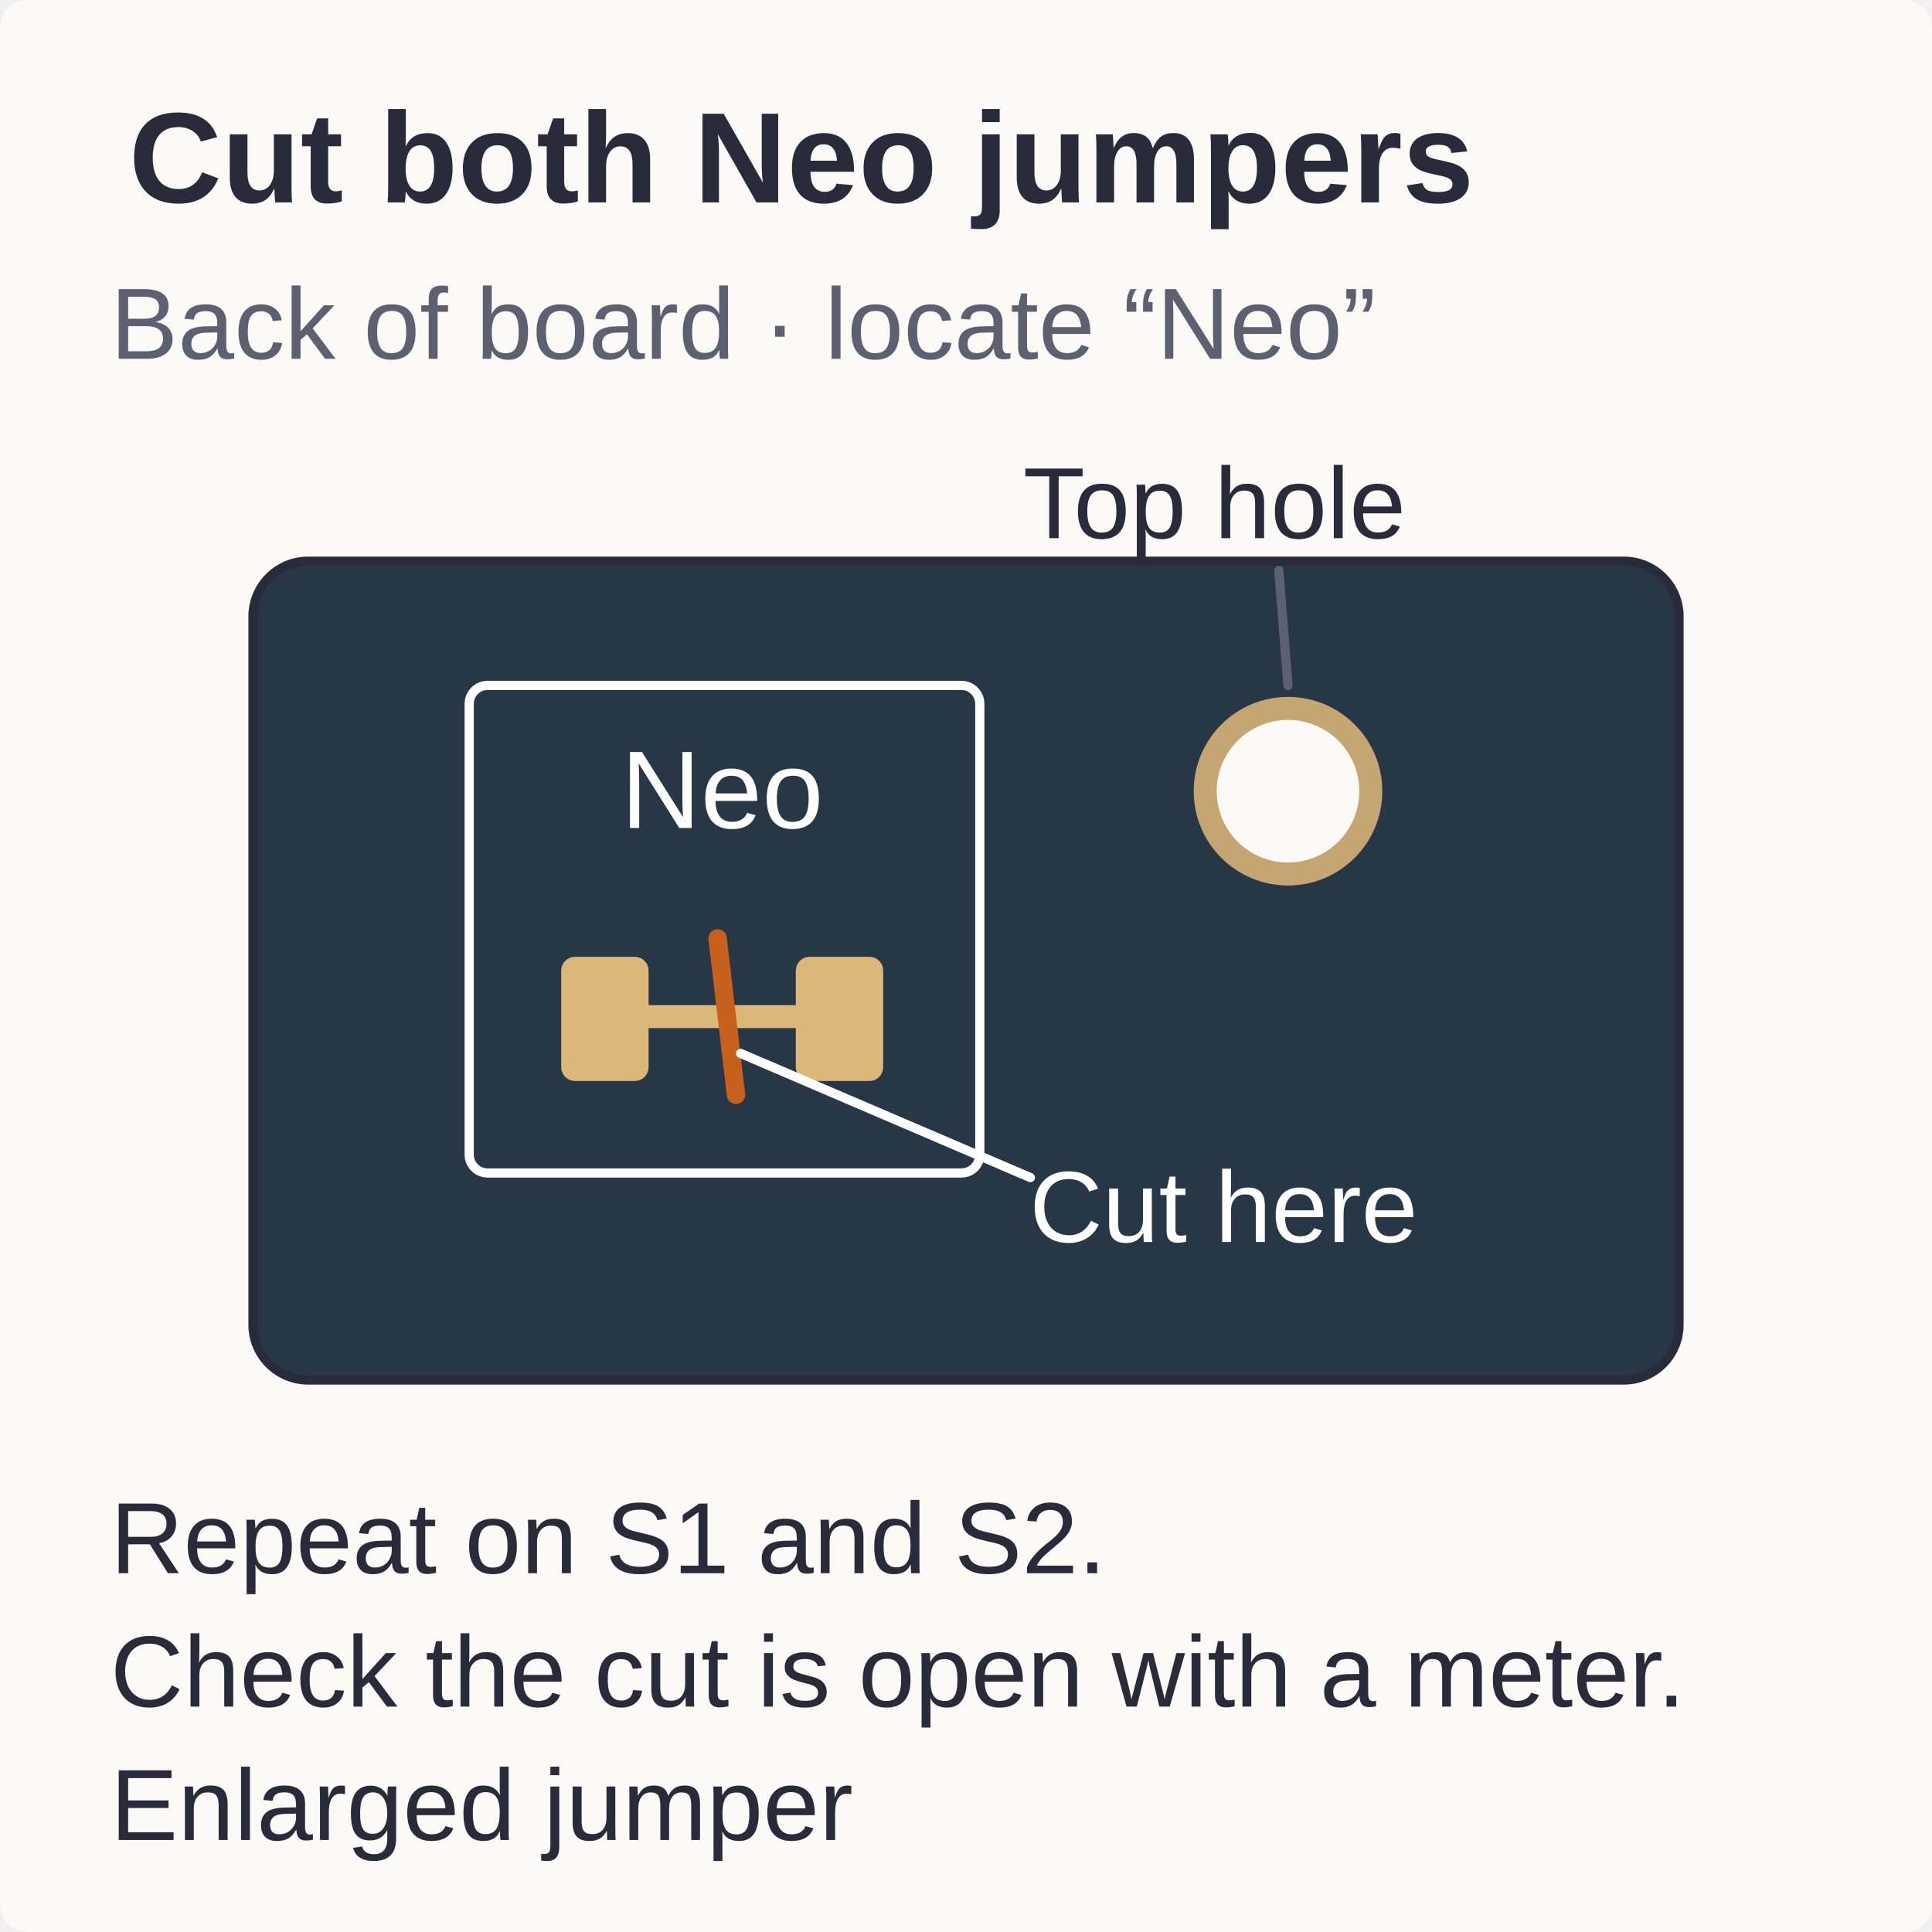
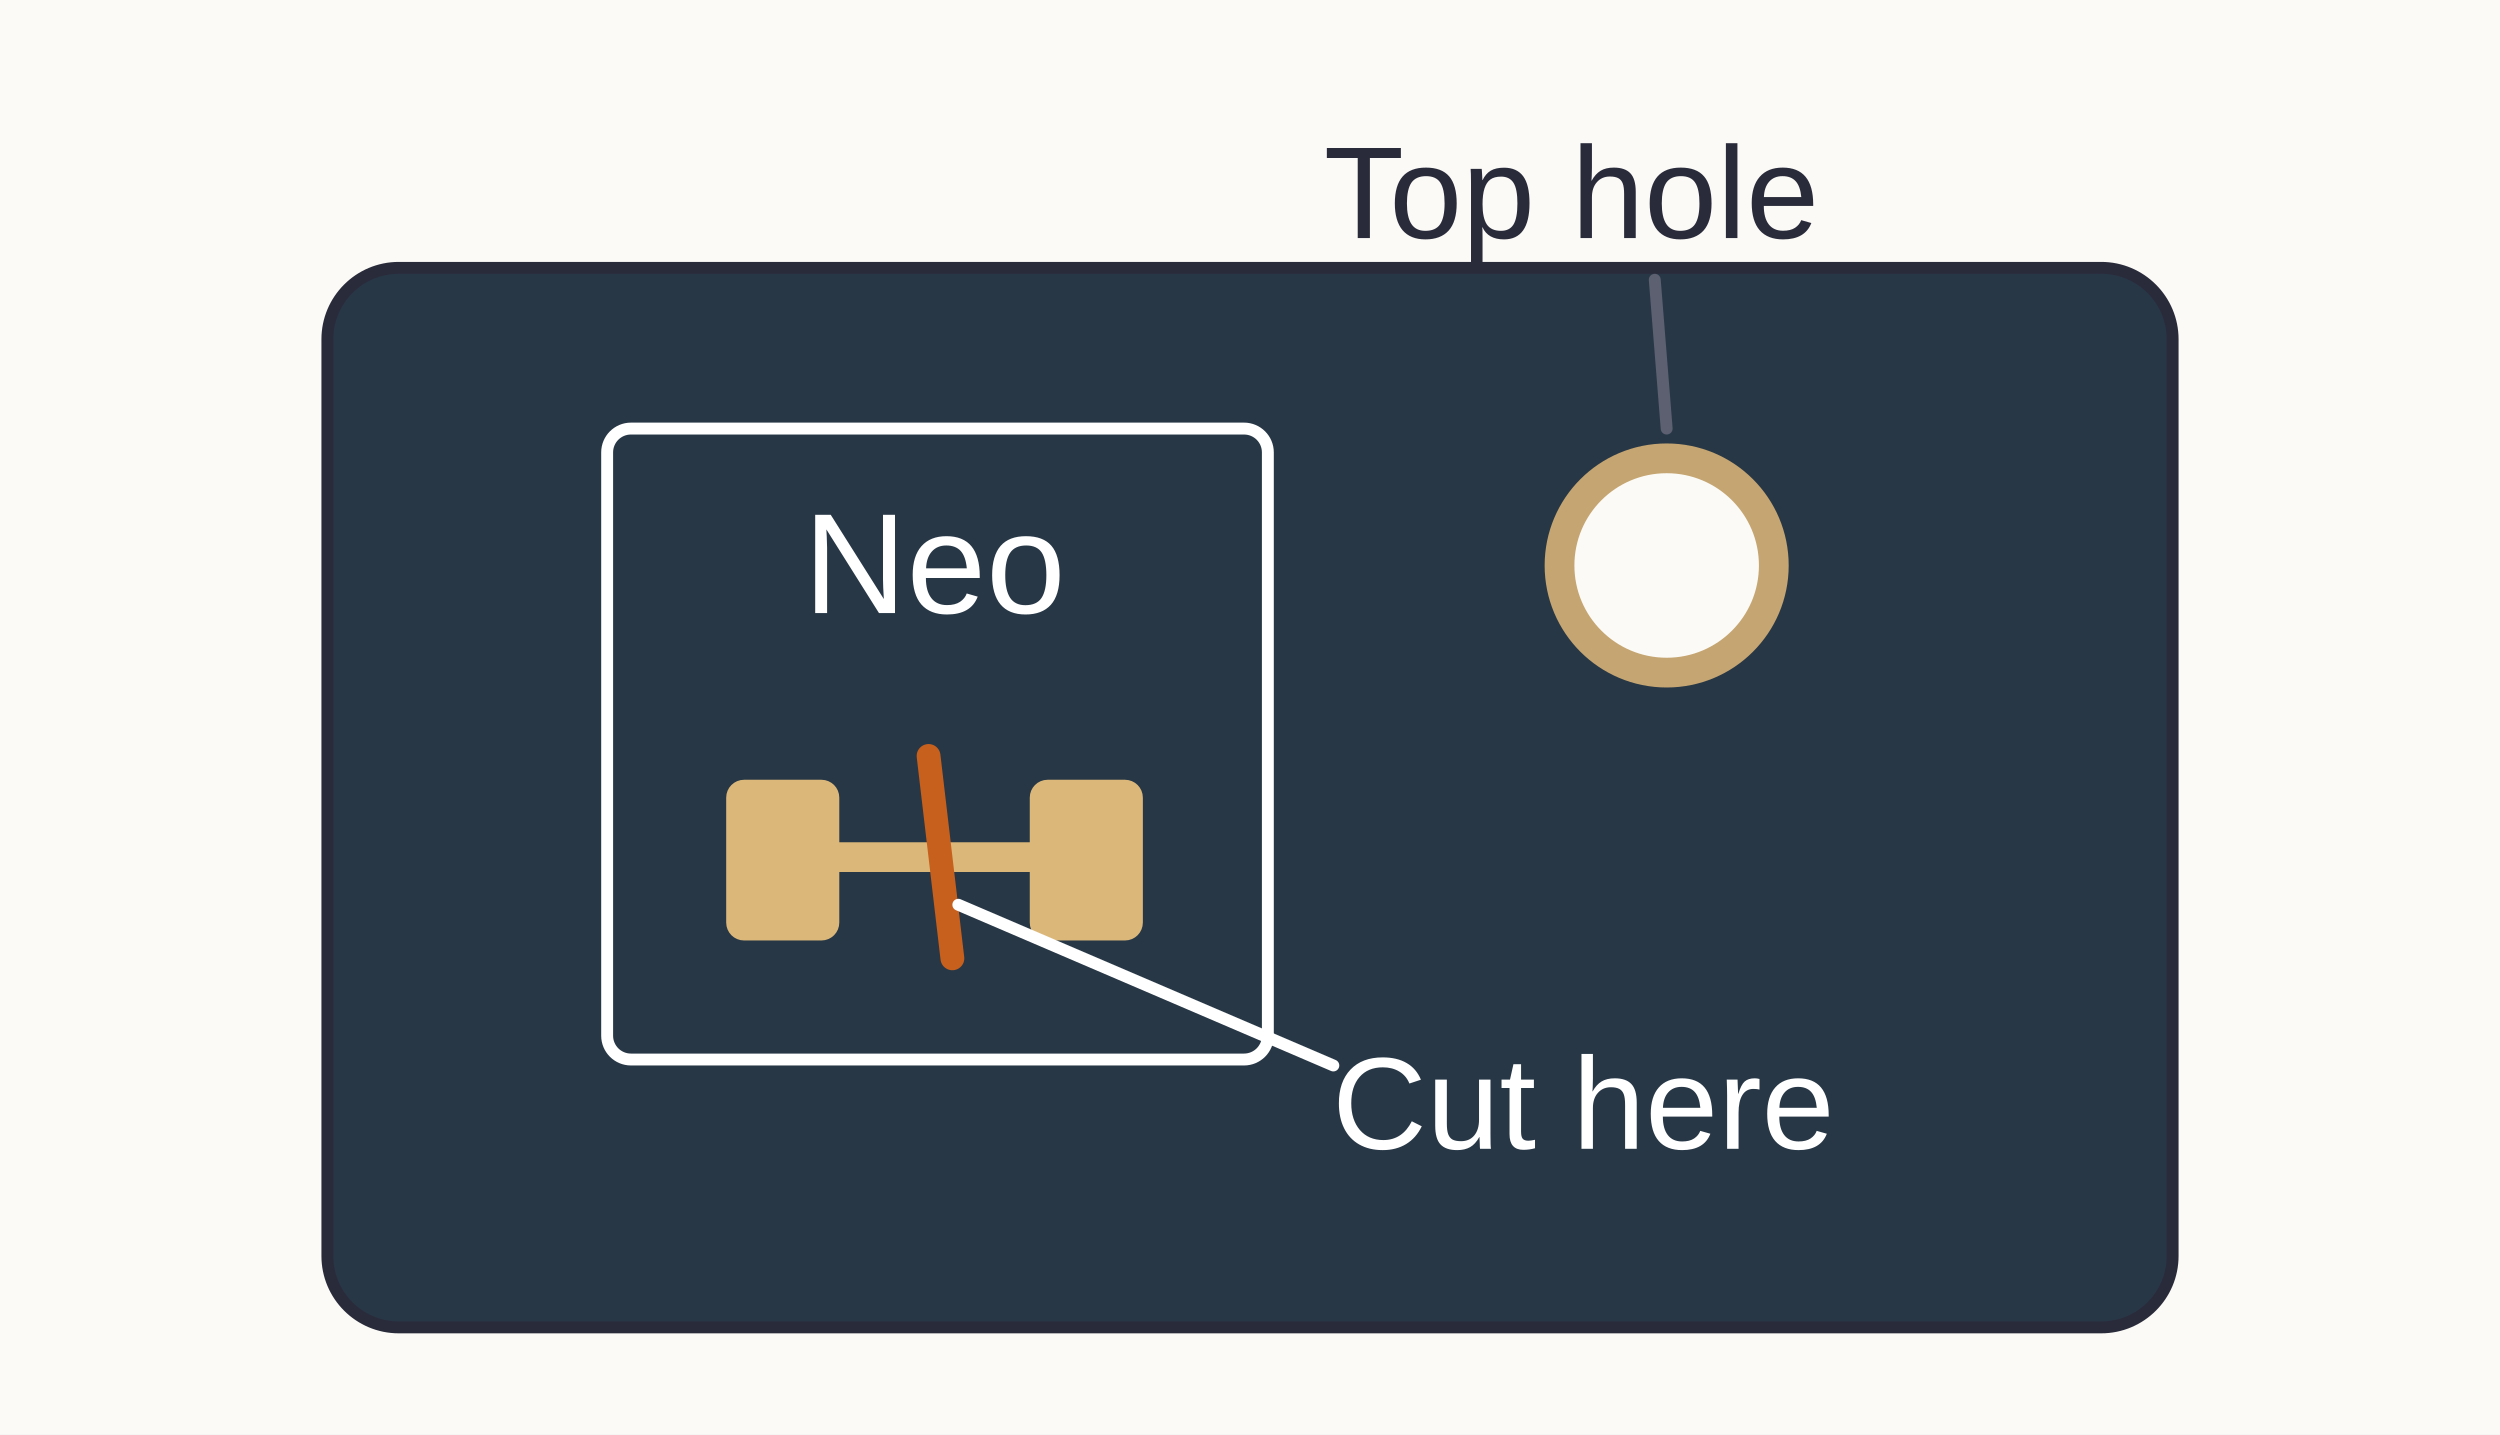
- <svg xmlns="http://www.w3.org/2000/svg" viewBox="0 0 420 420" width="420" height="420" role="img">
+ <svg xmlns="http://www.w3.org/2000/svg" viewBox="0 77 420 241" width="420" height="241" role="img">
  <defs>
    <marker id="arrow" viewBox="0 0 10 10" refX="8" refY="5" markerWidth="7" markerHeight="7" orient="auto-start-reverse">
      <path d="M0 0 L10 5 L0 10z" fill="#2f6fb5" />
    </marker>
  </defs>
-   <rect x="0" y="0" width="420" height="420" rx="6" fill="#fbfaf6" stroke="none" stroke-width="2" />
-   <text x="28" y="44" font-family="Arial,Helvetica,sans-serif" font-size="28" fill="#292b3b" font-weight="700" text-anchor="start">Cut both Neo jumpers</text>
-   <text x="24" y="78" font-family="Arial,Helvetica,sans-serif" font-size="22" fill="#5c6070" font-weight="400" text-anchor="start">Back of board · locate “Neo”</text>
+   <rect x="0" y="77" width="420" height="241" fill="#fbfaf6" />
  <rect x="55" y="122" width="310" height="178" rx="12" fill="#273746" stroke="#292b3b" stroke-width="2" />
  <circle cx="280" cy="172" r="18" fill="#fbfaf6" stroke="#c5a571" stroke-width="5" />
  <text x="264" y="117" font-family="Arial,Helvetica,sans-serif" font-size="22" fill="#292b3b" font-weight="400" text-anchor="middle">Top hole</text>
  <path d="M278 124 L280 149" fill="none" stroke="#5c6070" stroke-width="2" stroke-linejoin="round" stroke-linecap="round" />
  <rect x="102" y="149" width="111" height="106" rx="4" fill="none" stroke="#fff" stroke-width="2" />
  <text x="157" y="180" font-family="Arial,Helvetica,sans-serif" font-size="24" fill="#fff" font-weight="400" text-anchor="middle">Neo</text>
  <rect x="123" y="209" width="17" height="25" rx="2" fill="#dbb87a" stroke="#dbb87a" stroke-width="2" />
  <rect x="174" y="209" width="17" height="25" rx="2" fill="#dbb87a" stroke="#dbb87a" stroke-width="2" />
  <path d="M140 221 L174 221" fill="none" stroke="#dbb87a" stroke-width="5" stroke-linejoin="round" stroke-linecap="round" />
  <path d="M156 204 L160 238" fill="none" stroke="#c8601d" stroke-width="4" stroke-linejoin="round" stroke-linecap="round" />
  <text x="266" y="270" font-family="Arial,Helvetica,sans-serif" font-size="22" fill="#fff" font-weight="400" text-anchor="middle">Cut here</text>
  <path d="M224 256 L161 229" fill="none" stroke="#fff" stroke-width="2" stroke-linejoin="round" stroke-linecap="round" />
-   <text x="24" y="342" font-family="Arial,Helvetica,sans-serif" font-size="22" fill="#292b3b" font-weight="400" text-anchor="start">Repeat on S1 and S2.</text>
-   <text x="24" y="371" font-family="Arial,Helvetica,sans-serif" font-size="22" fill="#292b3b" font-weight="400" text-anchor="start">Check the cut is open with a meter.</text>
-   <text x="24" y="400" font-family="Arial,Helvetica,sans-serif" font-size="22" fill="#292b3b" font-weight="400" text-anchor="start">Enlarged jumper</text>
</svg>
